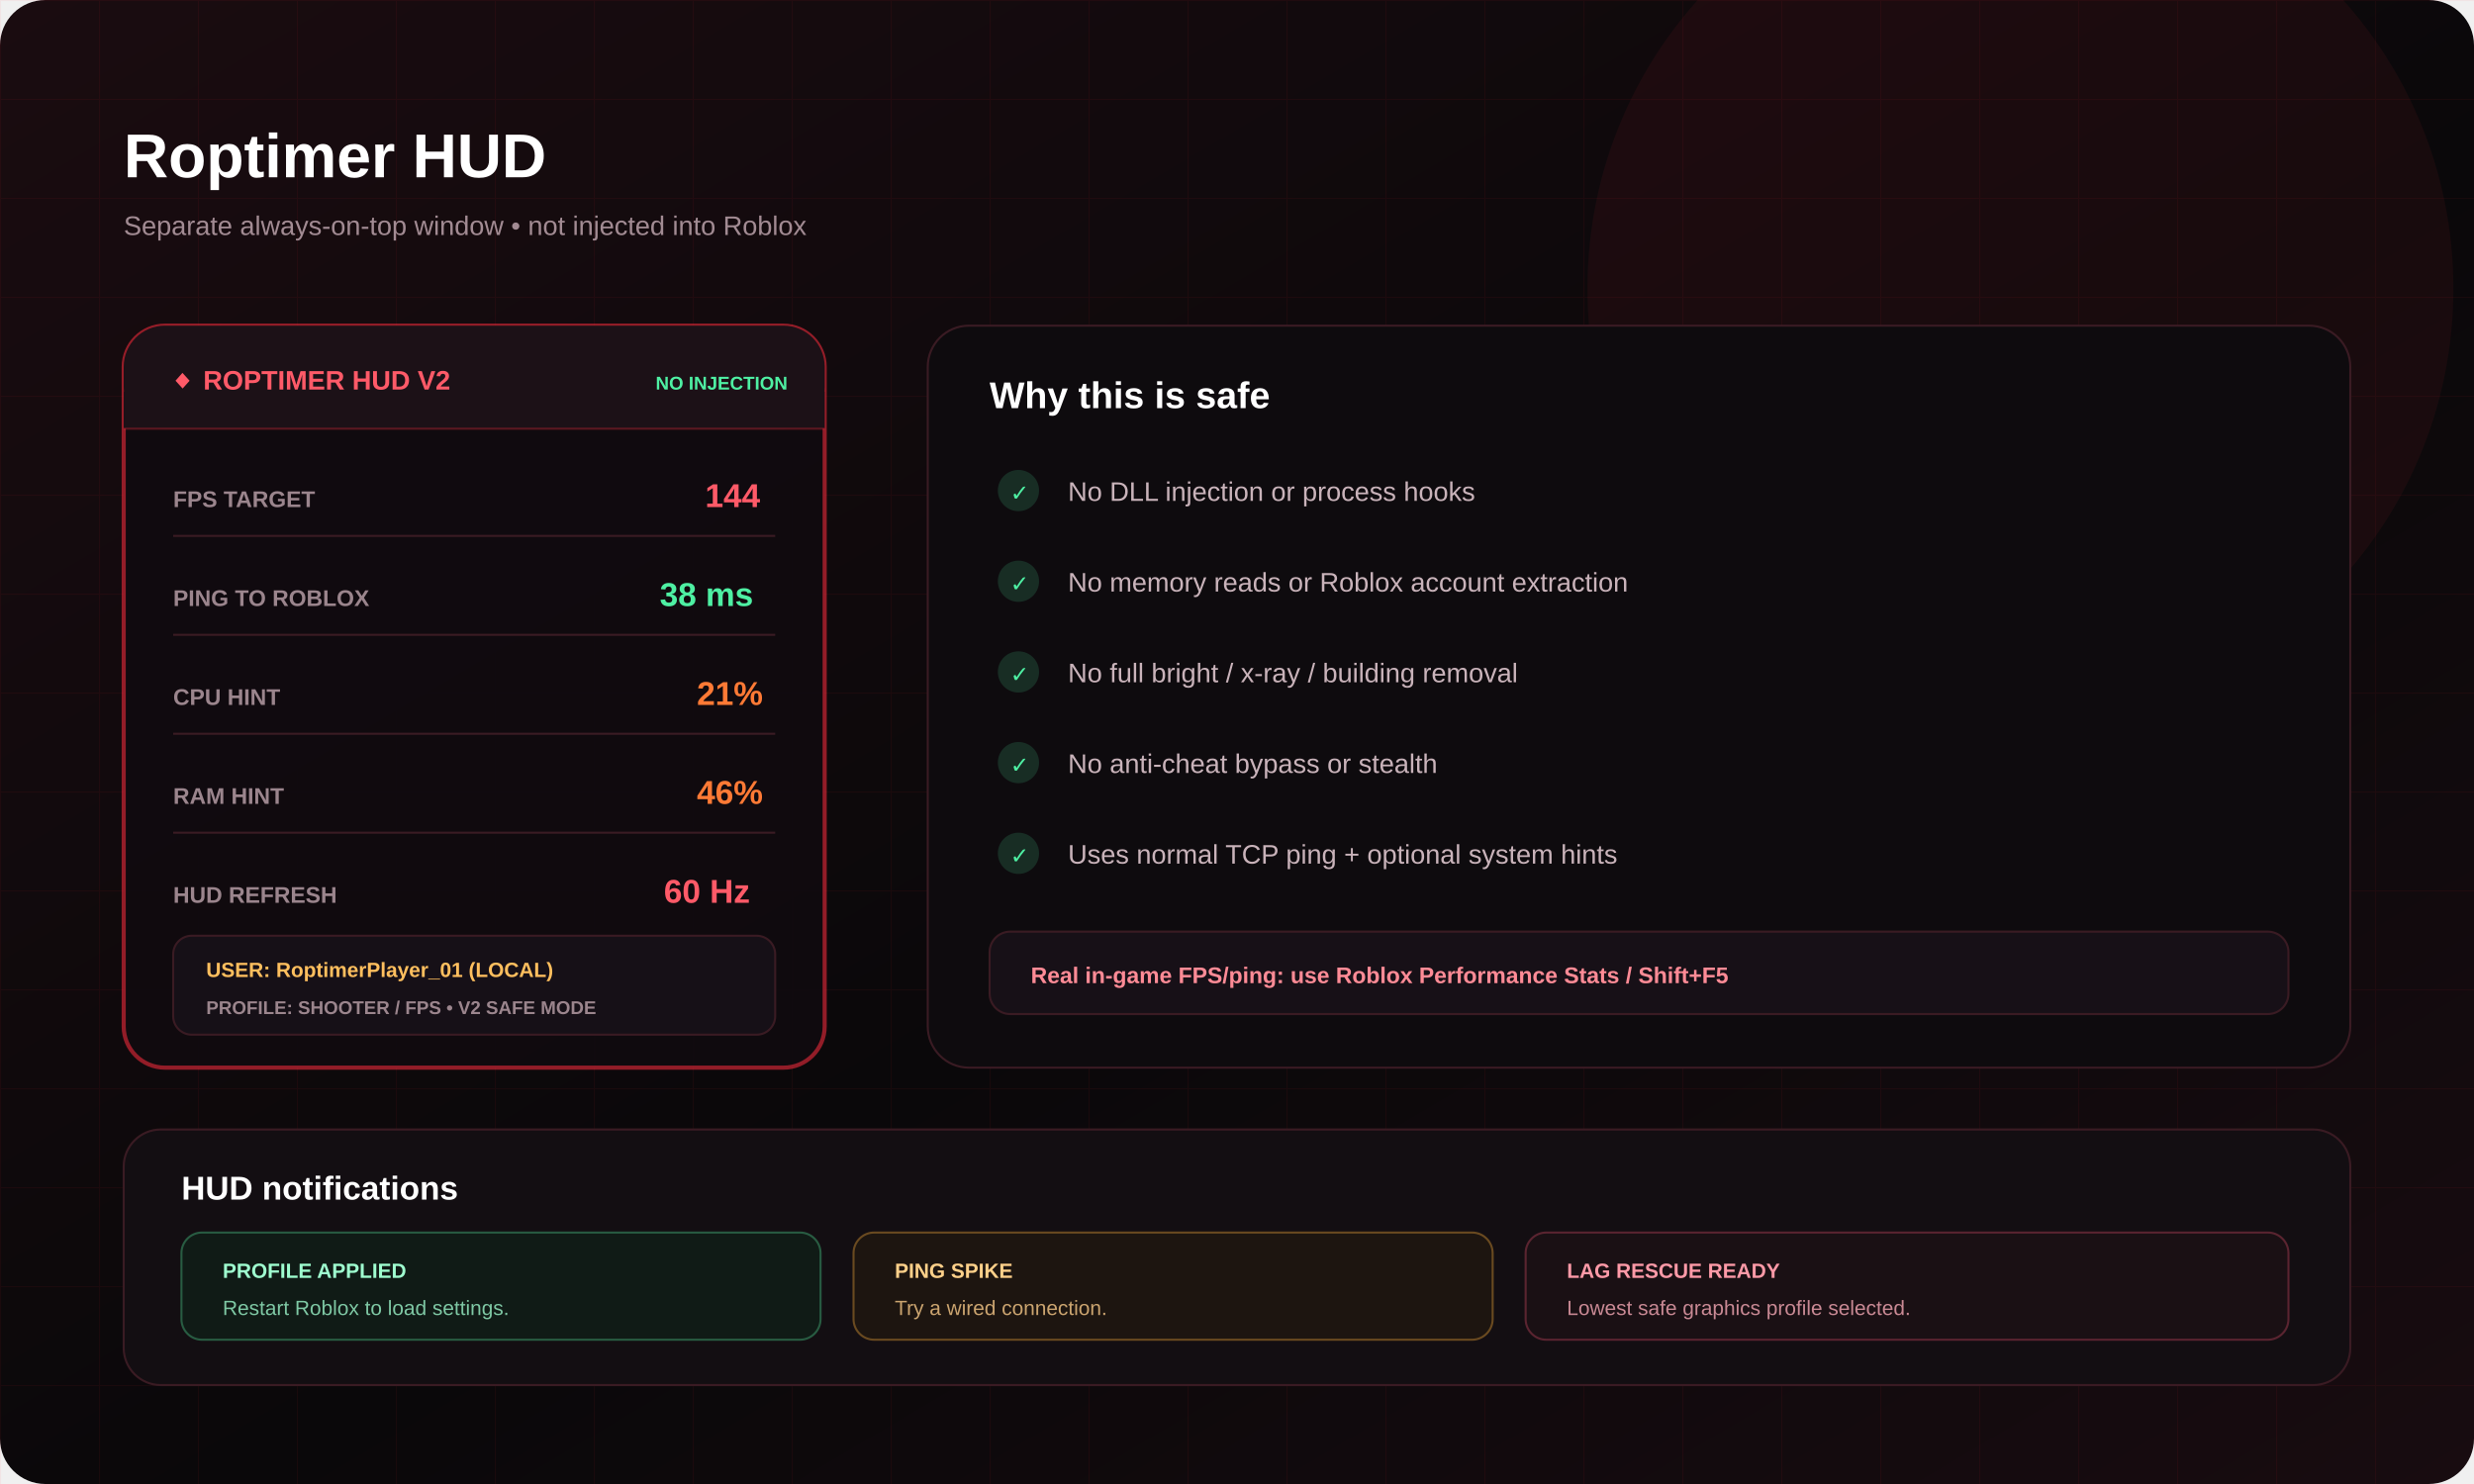
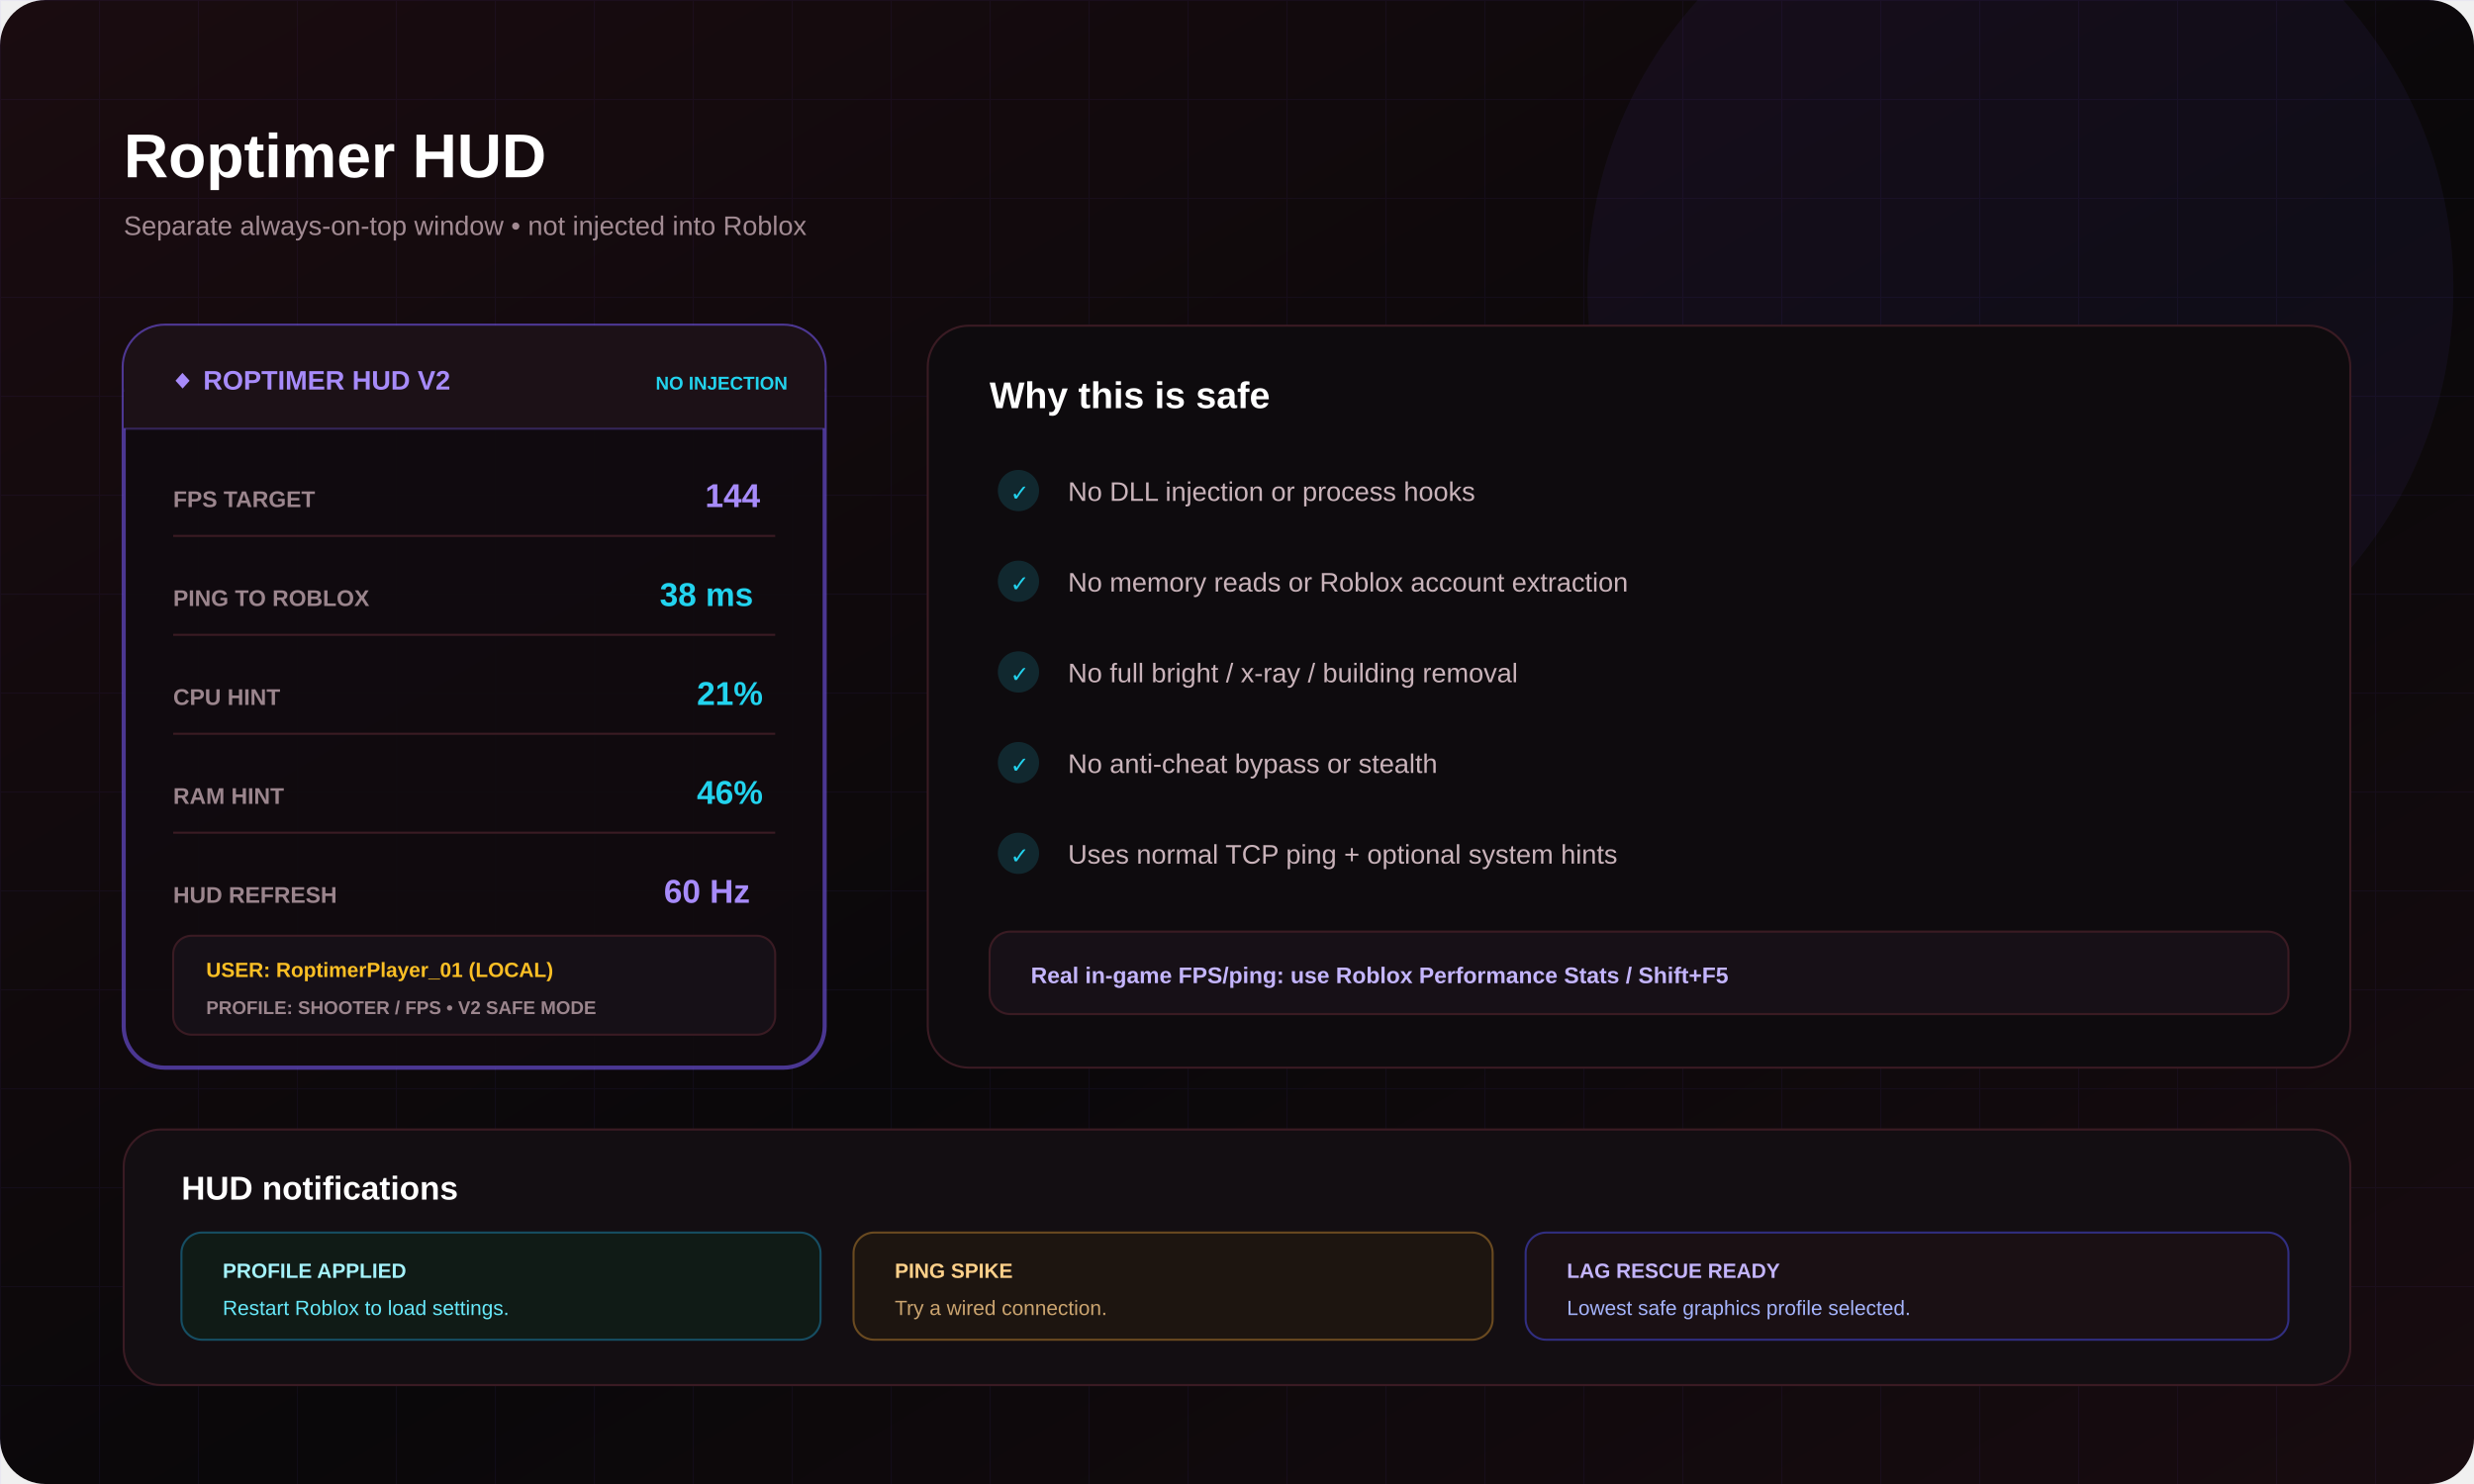
<svg xmlns="http://www.w3.org/2000/svg" viewBox="0 0 1200 720" width="1200" height="720">
  <defs>
    <linearGradient id="wall" x1="0" y1="0" x2="1" y2="1">
      <stop offset="0" stop-color="#1a0c10" />
      <stop offset="0.55" stop-color="#0a080a" />
      <stop offset="1" stop-color="#180c10" />
    </linearGradient>
    <linearGradient id="red" x1="0" y1="0" x2="1" y2="0">
-       <stop offset="0" stop-color="#ff2d3f" />
-       <stop offset="1" stop-color="#ff7a35" />
+       <stop offset="0" stop-color="#7c5cff" />
+       <stop offset="1" stop-color="#22d3ee" />
    </linearGradient>
    <pattern id="grid" width="48" height="48" patternUnits="userSpaceOnUse">
-       <path d="M48 0H0V48" fill="none" stroke="#ff2d3f" stroke-opacity=".06" stroke-width="1" />
+       <path d="M48 0H0V48" fill="none" stroke="#7c5cff" stroke-opacity=".06" stroke-width="1" />
    </pattern>
  </defs>
  <rect width="1200" height="720" rx="22" fill="url(#wall)" />
  <rect width="1200" height="720" fill="url(#grid)" />
-   <circle cx="980" cy="140" r="210" fill="#ff2d3f" opacity=".06" />
+   <circle cx="980" cy="140" r="210" fill="#7c5cff" opacity=".06" />
  <text x="60" y="86" fill="#fff" font-family="Segoe UI, Arial" font-size="30" font-weight="700">Roptimer HUD</text>
  <text x="60" y="114" fill="#a28b93" font-family="Segoe UI, Arial" font-size="13">Separate always-on-top window • not injected into Roblox</text>
-   <rect x="60" y="158" width="340" height="360" rx="20" fill="#100b0f" fill-opacity=".96" stroke="#ff2d3f" stroke-opacity=".55" stroke-width="2" />
+   <rect x="60" y="158" width="340" height="360" rx="20" fill="#100b0f" fill-opacity=".96" stroke="#7c5cff" stroke-opacity=".55" stroke-width="2" />
  <rect x="60" y="158" width="340" height="50" rx="20" fill="#1c1117" />
  <rect x="60" y="190" width="340" height="18" fill="#1c1117" />
-   <path d="M60 208h340" stroke="#ff2d3f" stroke-opacity=".3" />
-   <text x="82" y="189" fill="#ff5a68" font-family="Segoe UI, Arial" font-size="13" font-weight="700">◆ ROPTIMER HUD V2</text>
-   <text x="318" y="189" fill="#4ef0a3" font-family="Segoe UI, Arial" font-size="9" font-weight="700">NO INJECTION</text>
+   <path d="M60 208h340" stroke="#7c5cff" stroke-opacity=".3" />
+   <text x="82" y="189" fill="#a78bfa" font-family="Segoe UI, Arial" font-size="13" font-weight="700">◆ ROPTIMER HUD V2</text>
+   <text x="318" y="189" fill="#22d3ee" font-family="Segoe UI, Arial" font-size="9" font-weight="700">NO INJECTION</text>
  <g font-family="Segoe UI, Arial">
    <text x="84" y="246" fill="#9b858d" font-size="11" font-weight="700">FPS TARGET</text>
-     <text x="342" y="246" fill="#ff5a68" font-size="16" font-weight="700">144</text>
+     <text x="342" y="246" fill="#a78bfa" font-size="16" font-weight="700">144</text>
    <path d="M84 260h292" stroke="#3a1b23" />
    <text x="84" y="294" fill="#9b858d" font-size="11" font-weight="700">PING TO ROBLOX</text>
-     <text x="320" y="294" fill="#4ef0a3" font-size="16" font-weight="700">38 ms</text>
+     <text x="320" y="294" fill="#22d3ee" font-size="16" font-weight="700">38 ms</text>
    <path d="M84 308h292" stroke="#3a1b23" />
    <text x="84" y="342" fill="#9b858d" font-size="11" font-weight="700">CPU HINT</text>
-     <text x="338" y="342" fill="#ff7a35" font-size="16" font-weight="700">21%</text>
+     <text x="338" y="342" fill="#22d3ee" font-size="16" font-weight="700">21%</text>
    <path d="M84 356h292" stroke="#3a1b23" />
    <text x="84" y="390" fill="#9b858d" font-size="11" font-weight="700">RAM HINT</text>
-     <text x="338" y="390" fill="#ff7a35" font-size="16" font-weight="700">46%</text>
+     <text x="338" y="390" fill="#22d3ee" font-size="16" font-weight="700">46%</text>
    <path d="M84 404h292" stroke="#3a1b23" />
    <text x="84" y="438" fill="#9b858d" font-size="11" font-weight="700">HUD REFRESH</text>
-     <text x="322" y="438" fill="#ff5a68" font-size="16" font-weight="700">60 Hz</text>
+     <text x="322" y="438" fill="#a78bfa" font-size="16" font-weight="700">60 Hz</text>
  </g>
  <rect x="84" y="454" width="292" height="48" rx="9" fill="#161017" stroke="#3a1b23" />
-   <text x="100" y="474" fill="#ffbf5e" font-family="Segoe UI, Arial" font-size="10" font-weight="700">USER: RoptimerPlayer_01 (LOCAL)</text>
+   <text x="100" y="474" fill="#fbbf24" font-family="Segoe UI, Arial" font-size="10" font-weight="700">USER: RoptimerPlayer_01 (LOCAL)</text>
  <text x="100" y="492" fill="#9b858d" font-family="Segoe UI, Arial" font-size="9" font-weight="700">PROFILE: SHOOTER / FPS • V2 SAFE MODE</text>
  <rect x="450" y="158" width="690" height="360" rx="20" fill="#0e0b0e" stroke="#3a1b23" />
  <text x="480" y="198" fill="#fff" font-family="Segoe UI, Arial" font-size="18" font-weight="700">Why this is safe</text>
  <g font-family="Segoe UI, Arial" font-size="13">
-     <circle cx="494" cy="238" r="10" fill="#4ef0a3" opacity=".15" />
-     <text x="490" y="243" fill="#4ef0a3" font-size="11" font-weight="700">✓</text>
+     <circle cx="494" cy="238" r="10" fill="#22d3ee" opacity=".15" />
+     <text x="490" y="243" fill="#22d3ee" font-size="11" font-weight="700">✓</text>
    <text x="518" y="243" fill="#c9b3ba">No DLL injection or process hooks</text>
-     <circle cx="494" cy="282" r="10" fill="#4ef0a3" opacity=".15" />
-     <text x="490" y="287" fill="#4ef0a3" font-size="11" font-weight="700">✓</text>
+     <circle cx="494" cy="282" r="10" fill="#22d3ee" opacity=".15" />
+     <text x="490" y="287" fill="#22d3ee" font-size="11" font-weight="700">✓</text>
    <text x="518" y="287" fill="#c9b3ba">No memory reads or Roblox account extraction</text>
-     <circle cx="494" cy="326" r="10" fill="#4ef0a3" opacity=".15" />
-     <text x="490" y="331" fill="#4ef0a3" font-size="11" font-weight="700">✓</text>
+     <circle cx="494" cy="326" r="10" fill="#22d3ee" opacity=".15" />
+     <text x="490" y="331" fill="#22d3ee" font-size="11" font-weight="700">✓</text>
    <text x="518" y="331" fill="#c9b3ba">No full bright / x-ray / building removal</text>
-     <circle cx="494" cy="370" r="10" fill="#4ef0a3" opacity=".15" />
-     <text x="490" y="375" fill="#4ef0a3" font-size="11" font-weight="700">✓</text>
+     <circle cx="494" cy="370" r="10" fill="#22d3ee" opacity=".15" />
+     <text x="490" y="375" fill="#22d3ee" font-size="11" font-weight="700">✓</text>
    <text x="518" y="375" fill="#c9b3ba">No anti-cheat bypass or stealth</text>
-     <circle cx="494" cy="414" r="10" fill="#4ef0a3" opacity=".15" />
-     <text x="490" y="419" fill="#4ef0a3" font-size="11" font-weight="700">✓</text>
+     <circle cx="494" cy="414" r="10" fill="#22d3ee" opacity=".15" />
+     <text x="490" y="419" fill="#22d3ee" font-size="11" font-weight="700">✓</text>
    <text x="518" y="419" fill="#c9b3ba">Uses normal TCP ping + optional system hints</text>
  </g>
  <rect x="480" y="452" width="630" height="40" rx="10" fill="#171017" stroke="#3a1b23" />
-   <text x="500" y="477" fill="#ff8b96" font-family="Segoe UI, Arial" font-size="11" font-weight="700">Real in-game FPS/ping: use Roblox Performance Stats / Shift+F5</text>
+   <text x="500" y="477" fill="#c4b5fd" font-family="Segoe UI, Arial" font-size="11" font-weight="700">Real in-game FPS/ping: use Roblox Performance Stats / Shift+F5</text>
  <rect x="60" y="548" width="1080" height="124" rx="18" fill="#130e12" stroke="#3a1b23" />
  <text x="88" y="582" fill="#fff" font-family="Segoe UI, Arial" font-size="16" font-weight="700">HUD notifications</text>
-   <rect x="88" y="598" width="310" height="52" rx="10" fill="#101b16" stroke="#285c42" />
-   <text x="108" y="620" fill="#9fffd0" font-family="Segoe UI, Arial" font-size="10" font-weight="700">PROFILE APPLIED</text>
-   <text x="108" y="638" fill="#7ec8a4" font-family="Segoe UI, Arial" font-size="10">Restart Roblox to load settings.</text>
+   <rect x="88" y="598" width="310" height="52" rx="10" fill="#101b16" stroke="#164e63" />
+   <text x="108" y="620" fill="#a5f3fc" font-family="Segoe UI, Arial" font-size="10" font-weight="700">PROFILE APPLIED</text>
+   <text x="108" y="638" fill="#67e8f9" font-family="Segoe UI, Arial" font-size="10">Restart Roblox to load settings.</text>
  <rect x="414" y="598" width="310" height="52" rx="10" fill="#1d1510" stroke="#6a4a20" />
  <text x="434" y="620" fill="#ffd18a" font-family="Segoe UI, Arial" font-size="10" font-weight="700">PING SPIKE</text>
  <text x="434" y="638" fill="#cba46f" font-family="Segoe UI, Arial" font-size="10">Try a wired connection.</text>
-   <rect x="740" y="598" width="370" height="52" rx="10" fill="#1a1014" stroke="#5a2430" />
-   <text x="760" y="620" fill="#ff9aa8" font-family="Segoe UI, Arial" font-size="10" font-weight="700">LAG RESCUE READY</text>
-   <text x="760" y="638" fill="#c98994" font-family="Segoe UI, Arial" font-size="10">Lowest safe graphics profile selected.</text>
+   <rect x="740" y="598" width="370" height="52" rx="10" fill="#1a1014" stroke="#312e81" />
+   <text x="760" y="620" fill="#c4b5fd" font-family="Segoe UI, Arial" font-size="10" font-weight="700">LAG RESCUE READY</text>
+   <text x="760" y="638" fill="#a5b4fc" font-family="Segoe UI, Arial" font-size="10">Lowest safe graphics profile selected.</text>
</svg>
